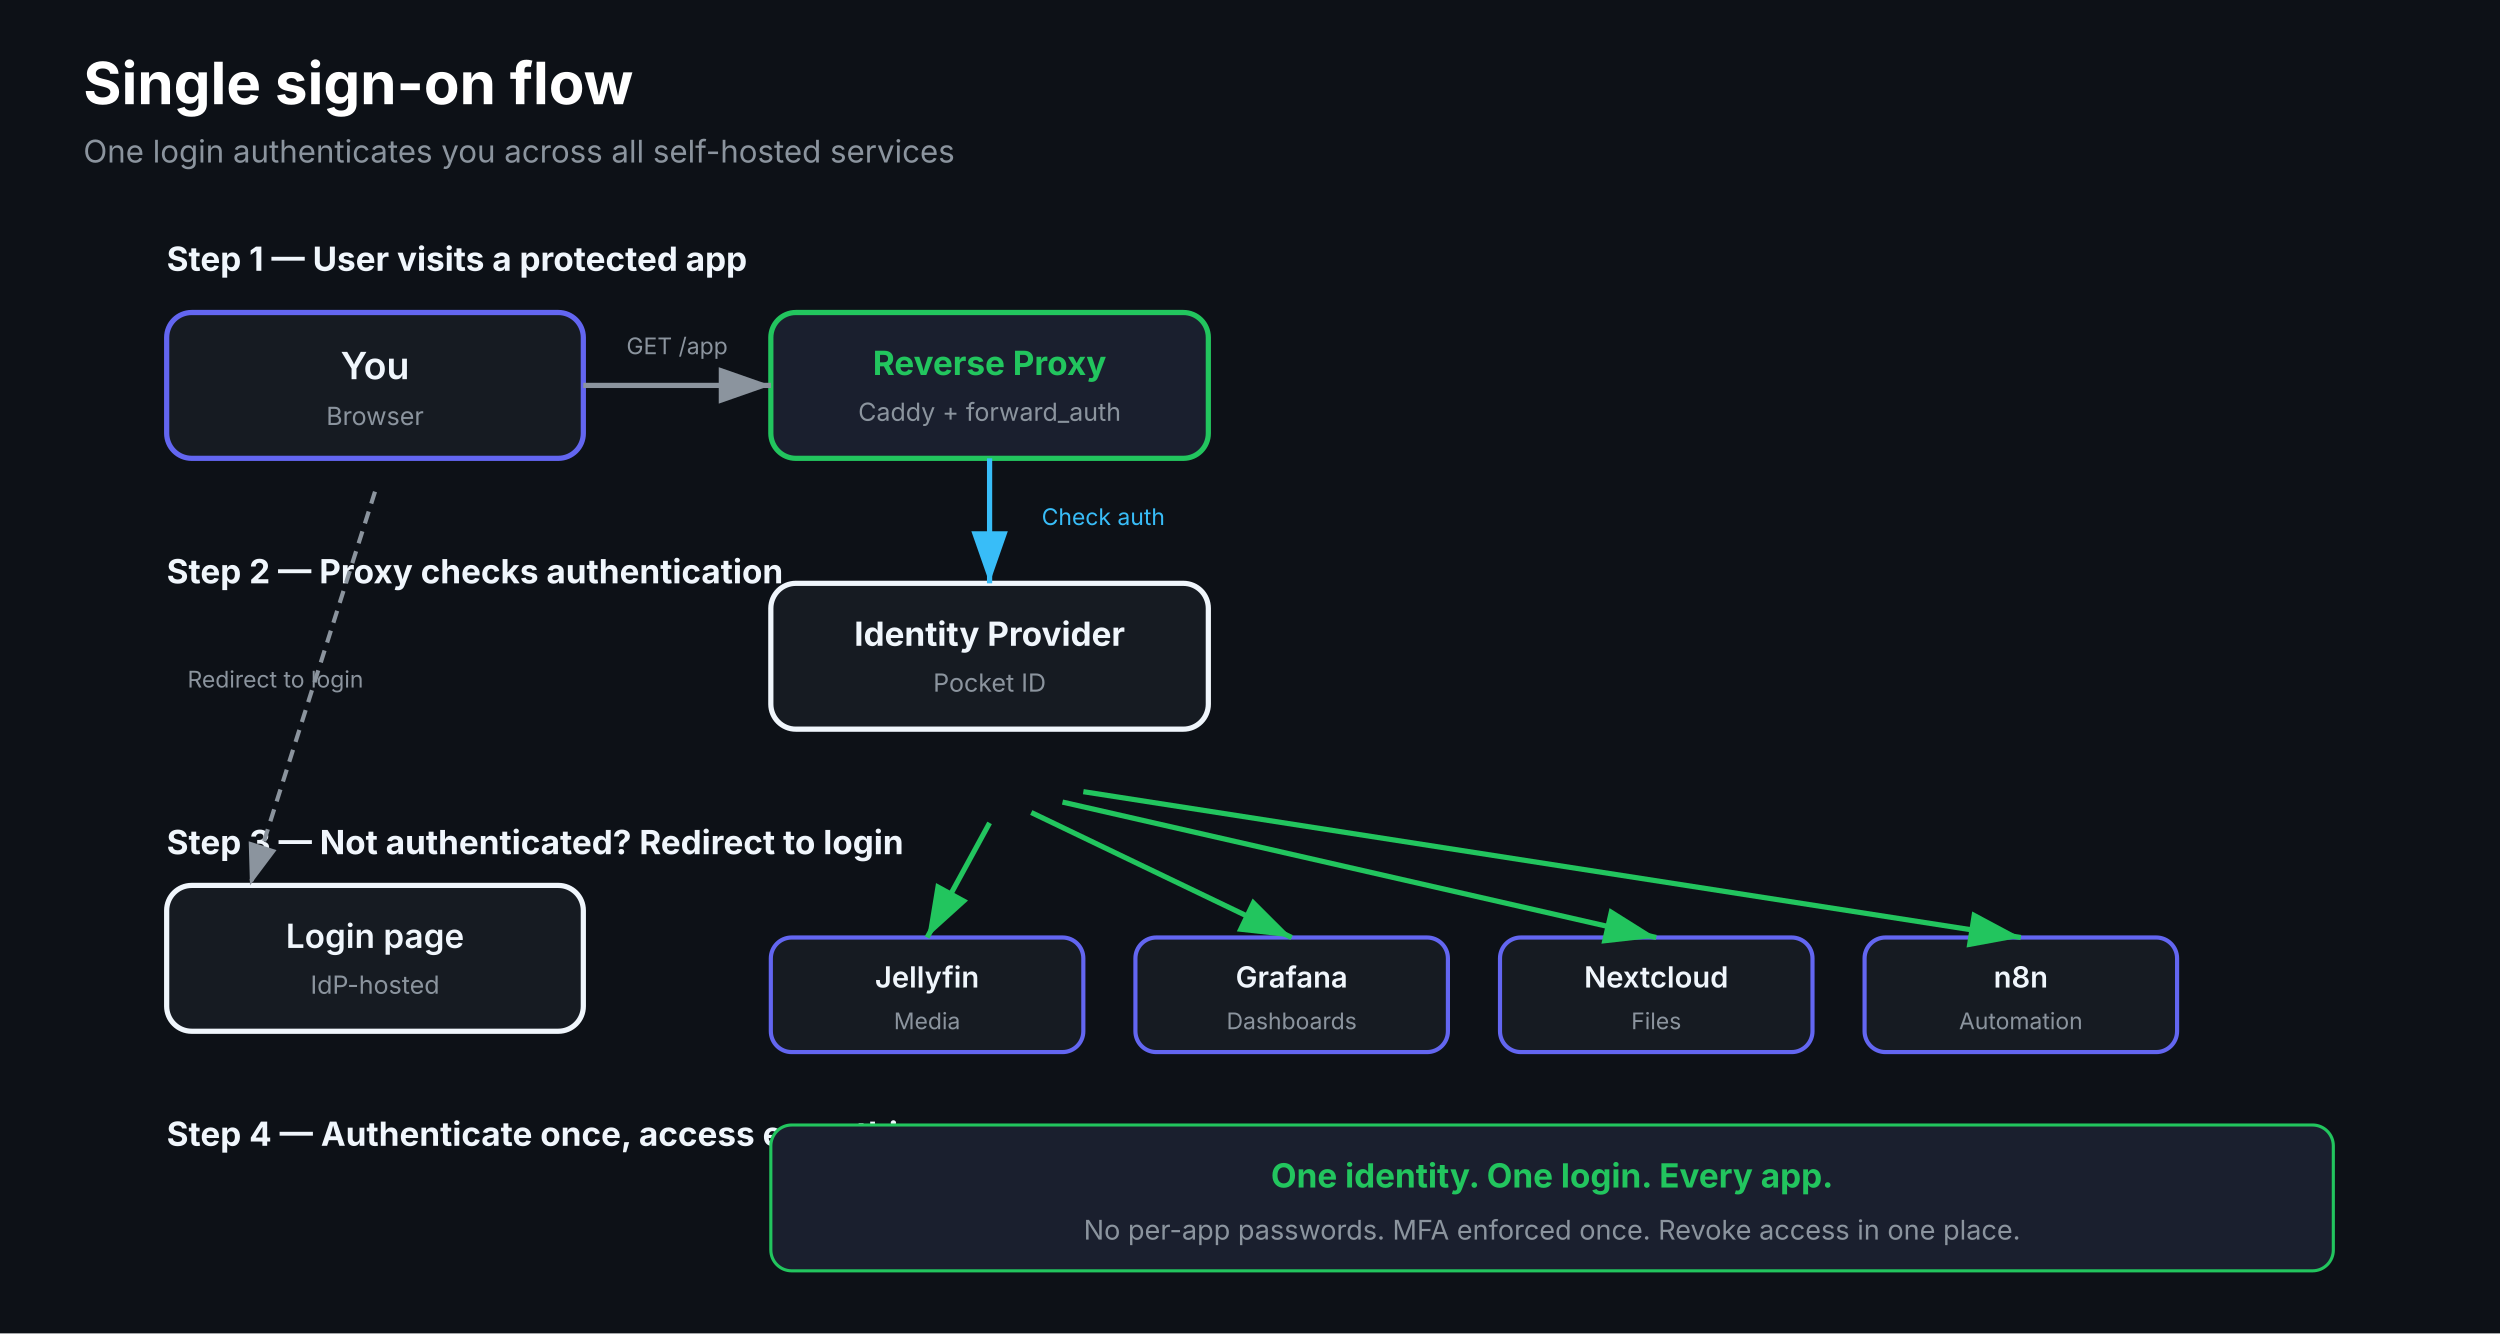
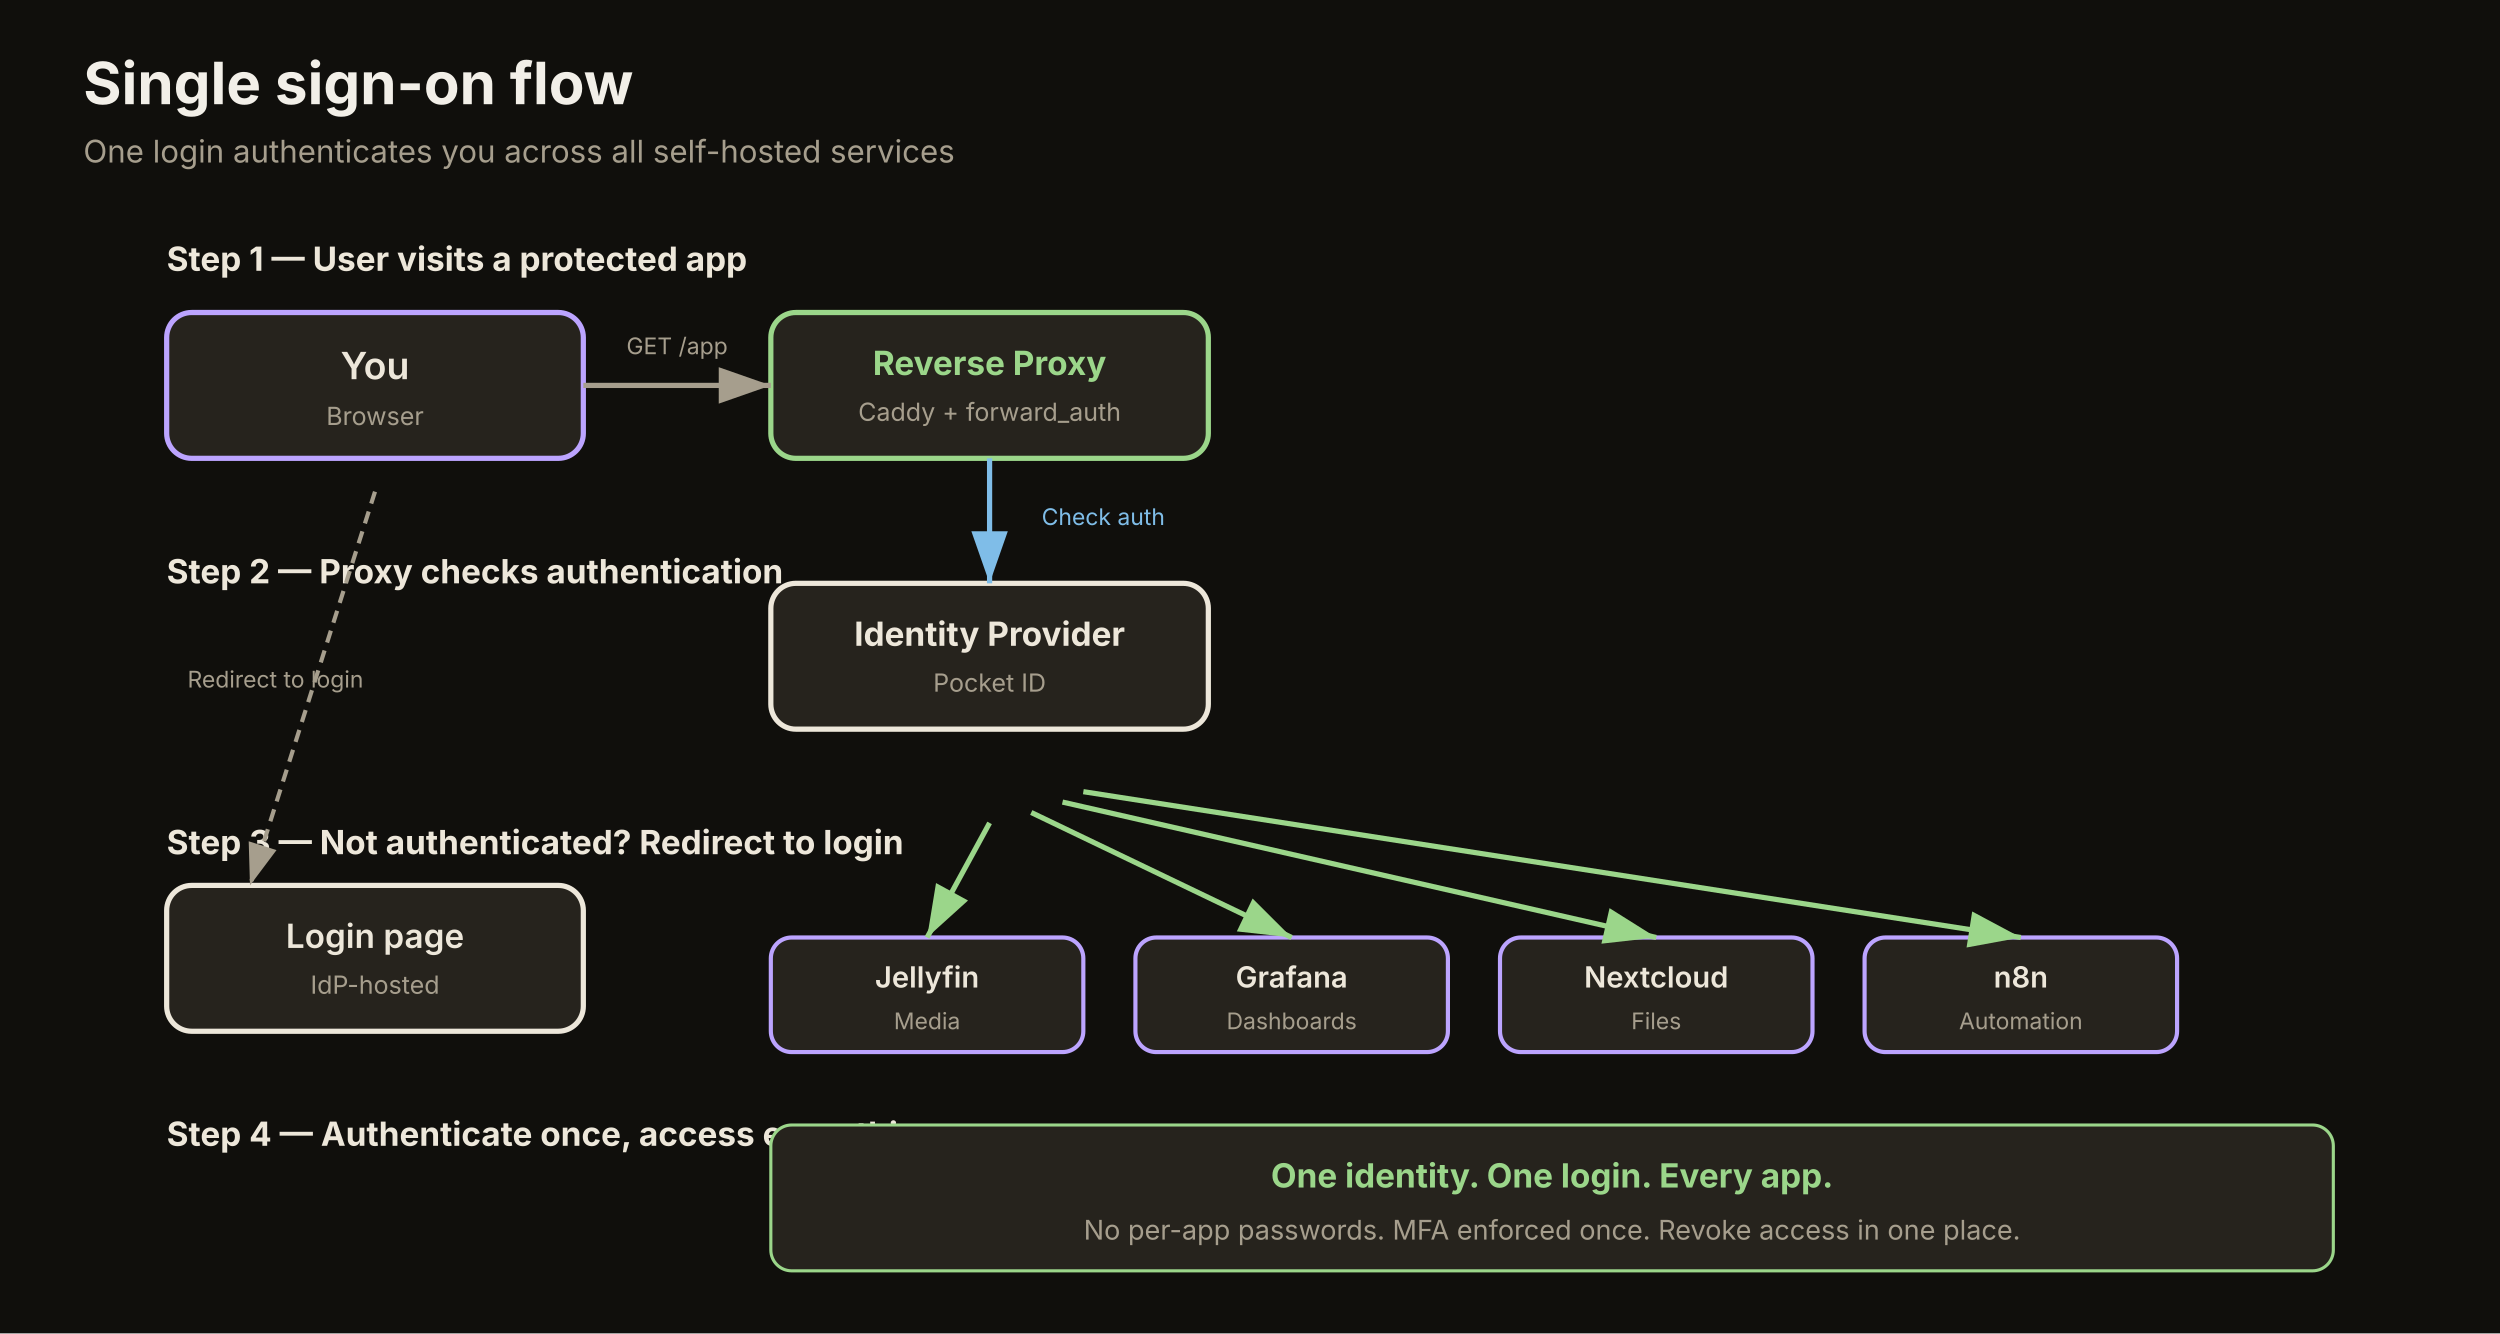
<svg xmlns="http://www.w3.org/2000/svg" width="1200" height="640" viewBox="0 0 1200 640" role="img" aria-labelledby="sso-title sso-desc">
  <defs>
    <marker id="arrowGreen" markerWidth="10" markerHeight="7" refX="10" refY="3.5" orient="auto">
-       <polygon points="0 0, 10 3.5, 0 7" fill="#22c55e" />
+       <polygon points="0 0, 10 3.5, 0 7" fill="var(--c-hue-green, #9bd68a)" />
    </marker>
    <marker id="arrowBlue" markerWidth="10" markerHeight="7" refX="10" refY="3.5" orient="auto">
-       <polygon points="0 0, 10 3.5, 0 7" fill="#38bdf8" />
+       <polygon points="0 0, 10 3.5, 0 7" fill="var(--c-hue-blue, #7fbde8)" />
    </marker>
    <marker id="arrowGray" markerWidth="10" markerHeight="7" refX="10" refY="3.5" orient="auto">
-       <polygon points="0 0, 10 3.5, 0 7" fill="#8b949e" />
+       <polygon points="0 0, 10 3.5, 0 7" fill="var(--c-muted, #a69e8d)" />
    </marker>
  </defs>
-   <rect width="1200" height="640" fill="#0d1117" />
-   <text x="40" y="50" font-family="system-ui, -apple-system, sans-serif" font-size="28" font-weight="700" fill="#ffffff">Single sign-on flow</text>
-   <text x="40" y="78" font-family="system-ui, -apple-system, sans-serif" font-size="15" fill="#8b949e">One login authenticates you across all self-hosted services</text>
-   <text x="80" y="130" font-family="system-ui, -apple-system, sans-serif" font-size="16" font-weight="700" fill="#f0f6fc">Step 1 — User visits a protected app</text>
-   <rect x="80" y="150" width="200" height="70" rx="12" fill="#161b22" stroke="#6366f1" stroke-width="2.5" />
-   <text x="180" y="182" font-family="system-ui, -apple-system, sans-serif" font-size="18" font-weight="600" fill="#f0f6fc" text-anchor="middle">You</text>
-   <text x="180" y="204" font-family="system-ui, -apple-system, sans-serif" font-size="12" fill="#8b949e" text-anchor="middle">Browser</text>
-   <rect x="370" y="150" width="210" height="70" rx="12" fill="#1a1f2e" stroke="#22c55e" stroke-width="2.5" />
-   <text x="475" y="180" font-family="system-ui, -apple-system, sans-serif" font-size="16" font-weight="700" fill="#22c55e" text-anchor="middle">Reverse Proxy</text>
-   <text x="475" y="202" font-family="system-ui, -apple-system, sans-serif" font-size="12" fill="#8b949e" text-anchor="middle">Caddy + forward_auth</text>
-   <line x1="280" y1="185" x2="370" y2="185" stroke="#8b949e" stroke-width="2.5" marker-end="url(#arrowGray)" />
-   <text x="325" y="170" font-family="system-ui, -apple-system, sans-serif" font-size="11" fill="#8b949e" text-anchor="middle">GET /app</text>
-   <text x="80" y="280" font-family="system-ui, -apple-system, sans-serif" font-size="16" font-weight="700" fill="#f0f6fc">Step 2 — Proxy checks authentication</text>
-   <rect x="370" y="280" width="210" height="70" rx="12" fill="#161b22" stroke="#f0f6fc" stroke-width="2.5" />
-   <text x="475" y="310" font-family="system-ui, -apple-system, sans-serif" font-size="16" font-weight="700" fill="#f0f6fc" text-anchor="middle">Identity Provider</text>
-   <text x="475" y="332" font-family="system-ui, -apple-system, sans-serif" font-size="12" fill="#8b949e" text-anchor="middle">Pocket ID</text>
-   <line x1="475" y1="220" x2="475" y2="280" stroke="#38bdf8" stroke-width="2.5" marker-end="url(#arrowBlue)" />
-   <text x="500" y="252" font-family="system-ui, -apple-system, sans-serif" font-size="11" fill="#38bdf8">Check auth</text>
-   <text x="80" y="410" font-family="system-ui, -apple-system, sans-serif" font-size="16" font-weight="700" fill="#f0f6fc">Step 3 — Not authenticated? Redirect to login</text>
-   <rect x="80" y="425" width="200" height="70" rx="12" fill="#161b22" stroke="#f0f6fc" stroke-width="2.5" />
-   <text x="180" y="455" font-family="system-ui, -apple-system, sans-serif" font-size="16" font-weight="600" fill="#f0f6fc" text-anchor="middle">Login page</text>
-   <text x="180" y="477" font-family="system-ui, -apple-system, sans-serif" font-size="12" fill="#8b949e" text-anchor="middle">IdP-hosted</text>
-   <line x1="180" y1="236" x2="120" y2="425" stroke="#8b949e" stroke-width="2" stroke-dasharray="6 4" marker-end="url(#arrowGray)" />
-   <text x="90" y="330" font-family="system-ui, -apple-system, sans-serif" font-size="11" fill="#8b949e">Redirect to login</text>
-   <text x="80" y="550" font-family="system-ui, -apple-system, sans-serif" font-size="16" font-weight="700" fill="#f0f6fc">Step 4 — Authenticate once, access everything</text>
-   <rect x="370" y="450" width="150" height="55" rx="10" fill="#161b22" stroke="#6366f1" stroke-width="2" />
-   <text x="445" y="474" font-family="system-ui, -apple-system, sans-serif" font-size="14" font-weight="600" fill="#f0f6fc" text-anchor="middle">Jellyfin</text>
-   <text x="445" y="494" font-family="system-ui, -apple-system, sans-serif" font-size="11" fill="#8b949e" text-anchor="middle">Media</text>
-   <rect x="545" y="450" width="150" height="55" rx="10" fill="#161b22" stroke="#6366f1" stroke-width="2" />
-   <text x="620" y="474" font-family="system-ui, -apple-system, sans-serif" font-size="14" font-weight="600" fill="#f0f6fc" text-anchor="middle">Grafana</text>
-   <text x="620" y="494" font-family="system-ui, -apple-system, sans-serif" font-size="11" fill="#8b949e" text-anchor="middle">Dashboards</text>
-   <rect x="720" y="450" width="150" height="55" rx="10" fill="#161b22" stroke="#6366f1" stroke-width="2" />
-   <text x="795" y="474" font-family="system-ui, -apple-system, sans-serif" font-size="14" font-weight="600" fill="#f0f6fc" text-anchor="middle">Nextcloud</text>
-   <text x="795" y="494" font-family="system-ui, -apple-system, sans-serif" font-size="11" fill="#8b949e" text-anchor="middle">Files</text>
-   <rect x="895" y="450" width="150" height="55" rx="10" fill="#161b22" stroke="#6366f1" stroke-width="2" />
-   <text x="970" y="474" font-family="system-ui, -apple-system, sans-serif" font-size="14" font-weight="600" fill="#f0f6fc" text-anchor="middle">n8n</text>
-   <text x="970" y="494" font-family="system-ui, -apple-system, sans-serif" font-size="11" fill="#8b949e" text-anchor="middle">Automation</text>
-   <line x1="475" y1="395" x2="445" y2="450" stroke="#22c55e" stroke-width="2.5" marker-end="url(#arrowGreen)" />
-   <line x1="495" y1="390" x2="620" y2="450" stroke="#22c55e" stroke-width="2.5" marker-end="url(#arrowGreen)" />
-   <line x1="510" y1="385" x2="795" y2="450" stroke="#22c55e" stroke-width="2.5" marker-end="url(#arrowGreen)" />
-   <line x1="520" y1="380" x2="970" y2="450" stroke="#22c55e" stroke-width="2.5" marker-end="url(#arrowGreen)" />
-   <rect x="370" y="540" width="750" height="70" rx="10" fill="#1a1f2e" stroke="#22c55e" stroke-width="1.5" />
-   <text x="745" y="570" font-family="system-ui, -apple-system, sans-serif" font-size="16" font-weight="700" fill="#22c55e" text-anchor="middle">One identity. One login. Every app.</text>
-   <text x="745" y="595" font-family="system-ui, -apple-system, sans-serif" font-size="13" fill="#8b949e" text-anchor="middle">No per-app passwords. MFA enforced once. Revoke access in one place.</text>
+   <rect width="1200" height="640" fill="var(--c-sunken, #100f0c)" />
+   <text x="40" y="50" font-family="system-ui, -apple-system, sans-serif" font-size="28" font-weight="700" fill="var(--c-sunken, #f2efe8)">Single sign-on flow</text>
+   <text x="40" y="78" font-family="system-ui, -apple-system, sans-serif" font-size="15" fill="var(--c-muted, #a69e8d)">One login authenticates you across all self-hosted services</text>
+   <text x="80" y="130" font-family="system-ui, -apple-system, sans-serif" font-size="16" font-weight="700" fill="var(--c-text, #ede7da)">Step 1 — User visits a protected app</text>
+   <rect x="80" y="150" width="200" height="70" rx="12" fill="var(--c-raised, #26231d)" stroke="var(--c-hue-violet, #bca4ff)" stroke-width="2.5" />
+   <text x="180" y="182" font-family="system-ui, -apple-system, sans-serif" font-size="18" font-weight="600" fill="var(--c-text, #ede7da)" text-anchor="middle">You</text>
+   <text x="180" y="204" font-family="system-ui, -apple-system, sans-serif" font-size="12" fill="var(--c-muted, #a69e8d)" text-anchor="middle">Browser</text>
+   <rect x="370" y="150" width="210" height="70" rx="12" fill="var(--c-raised, #26231d)" stroke="var(--c-hue-green, #9bd68a)" stroke-width="2.5" />
+   <text x="475" y="180" font-family="system-ui, -apple-system, sans-serif" font-size="16" font-weight="700" fill="var(--c-hue-green, #9bd68a)" text-anchor="middle">Reverse Proxy</text>
+   <text x="475" y="202" font-family="system-ui, -apple-system, sans-serif" font-size="12" fill="var(--c-muted, #a69e8d)" text-anchor="middle">Caddy + forward_auth</text>
+   <line x1="280" y1="185" x2="370" y2="185" stroke="var(--c-muted, #a69e8d)" stroke-width="2.5" marker-end="url(#arrowGray)" />
+   <text x="325" y="170" font-family="system-ui, -apple-system, sans-serif" font-size="11" fill="var(--c-muted, #a69e8d)" text-anchor="middle">GET /app</text>
+   <text x="80" y="280" font-family="system-ui, -apple-system, sans-serif" font-size="16" font-weight="700" fill="var(--c-text, #ede7da)">Step 2 — Proxy checks authentication</text>
+   <rect x="370" y="280" width="210" height="70" rx="12" fill="var(--c-raised, #26231d)" stroke="var(--c-text, #ede7da)" stroke-width="2.5" />
+   <text x="475" y="310" font-family="system-ui, -apple-system, sans-serif" font-size="16" font-weight="700" fill="var(--c-text, #ede7da)" text-anchor="middle">Identity Provider</text>
+   <text x="475" y="332" font-family="system-ui, -apple-system, sans-serif" font-size="12" fill="var(--c-muted, #a69e8d)" text-anchor="middle">Pocket ID</text>
+   <line x1="475" y1="220" x2="475" y2="280" stroke="var(--c-hue-blue, #7fbde8)" stroke-width="2.5" marker-end="url(#arrowBlue)" />
+   <text x="500" y="252" font-family="system-ui, -apple-system, sans-serif" font-size="11" fill="var(--c-hue-blue, #7fbde8)">Check auth</text>
+   <text x="80" y="410" font-family="system-ui, -apple-system, sans-serif" font-size="16" font-weight="700" fill="var(--c-text, #ede7da)">Step 3 — Not authenticated? Redirect to login</text>
+   <rect x="80" y="425" width="200" height="70" rx="12" fill="var(--c-raised, #26231d)" stroke="var(--c-text, #ede7da)" stroke-width="2.5" />
+   <text x="180" y="455" font-family="system-ui, -apple-system, sans-serif" font-size="16" font-weight="600" fill="var(--c-text, #ede7da)" text-anchor="middle">Login page</text>
+   <text x="180" y="477" font-family="system-ui, -apple-system, sans-serif" font-size="12" fill="var(--c-muted, #a69e8d)" text-anchor="middle">IdP-hosted</text>
+   <line x1="180" y1="236" x2="120" y2="425" stroke="var(--c-muted, #a69e8d)" stroke-width="2" stroke-dasharray="6 4" marker-end="url(#arrowGray)" />
+   <text x="90" y="330" font-family="system-ui, -apple-system, sans-serif" font-size="11" fill="var(--c-muted, #a69e8d)">Redirect to login</text>
+   <text x="80" y="550" font-family="system-ui, -apple-system, sans-serif" font-size="16" font-weight="700" fill="var(--c-text, #ede7da)">Step 4 — Authenticate once, access everything</text>
+   <rect x="370" y="450" width="150" height="55" rx="10" fill="var(--c-raised, #26231d)" stroke="var(--c-hue-violet, #bca4ff)" stroke-width="2" />
+   <text x="445" y="474" font-family="system-ui, -apple-system, sans-serif" font-size="14" font-weight="600" fill="var(--c-text, #ede7da)" text-anchor="middle">Jellyfin</text>
+   <text x="445" y="494" font-family="system-ui, -apple-system, sans-serif" font-size="11" fill="var(--c-muted, #a69e8d)" text-anchor="middle">Media</text>
+   <rect x="545" y="450" width="150" height="55" rx="10" fill="var(--c-raised, #26231d)" stroke="var(--c-hue-violet, #bca4ff)" stroke-width="2" />
+   <text x="620" y="474" font-family="system-ui, -apple-system, sans-serif" font-size="14" font-weight="600" fill="var(--c-text, #ede7da)" text-anchor="middle">Grafana</text>
+   <text x="620" y="494" font-family="system-ui, -apple-system, sans-serif" font-size="11" fill="var(--c-muted, #a69e8d)" text-anchor="middle">Dashboards</text>
+   <rect x="720" y="450" width="150" height="55" rx="10" fill="var(--c-raised, #26231d)" stroke="var(--c-hue-violet, #bca4ff)" stroke-width="2" />
+   <text x="795" y="474" font-family="system-ui, -apple-system, sans-serif" font-size="14" font-weight="600" fill="var(--c-text, #ede7da)" text-anchor="middle">Nextcloud</text>
+   <text x="795" y="494" font-family="system-ui, -apple-system, sans-serif" font-size="11" fill="var(--c-muted, #a69e8d)" text-anchor="middle">Files</text>
+   <rect x="895" y="450" width="150" height="55" rx="10" fill="var(--c-raised, #26231d)" stroke="var(--c-hue-violet, #bca4ff)" stroke-width="2" />
+   <text x="970" y="474" font-family="system-ui, -apple-system, sans-serif" font-size="14" font-weight="600" fill="var(--c-text, #ede7da)" text-anchor="middle">n8n</text>
+   <text x="970" y="494" font-family="system-ui, -apple-system, sans-serif" font-size="11" fill="var(--c-muted, #a69e8d)" text-anchor="middle">Automation</text>
+   <line x1="475" y1="395" x2="445" y2="450" stroke="var(--c-hue-green, #9bd68a)" stroke-width="2.5" marker-end="url(#arrowGreen)" />
+   <line x1="495" y1="390" x2="620" y2="450" stroke="var(--c-hue-green, #9bd68a)" stroke-width="2.5" marker-end="url(#arrowGreen)" />
+   <line x1="510" y1="385" x2="795" y2="450" stroke="var(--c-hue-green, #9bd68a)" stroke-width="2.5" marker-end="url(#arrowGreen)" />
+   <line x1="520" y1="380" x2="970" y2="450" stroke="var(--c-hue-green, #9bd68a)" stroke-width="2.5" marker-end="url(#arrowGreen)" />
+   <rect x="370" y="540" width="750" height="70" rx="10" fill="var(--c-raised, #26231d)" stroke="var(--c-hue-green, #9bd68a)" stroke-width="1.5" />
+   <text x="745" y="570" font-family="system-ui, -apple-system, sans-serif" font-size="16" font-weight="700" fill="var(--c-hue-green, #9bd68a)" text-anchor="middle">One identity. One login. Every app.</text>
+   <text x="745" y="595" font-family="system-ui, -apple-system, sans-serif" font-size="13" fill="var(--c-muted, #a69e8d)" text-anchor="middle">No per-app passwords. MFA enforced once. Revoke access in one place.</text>
</svg>
